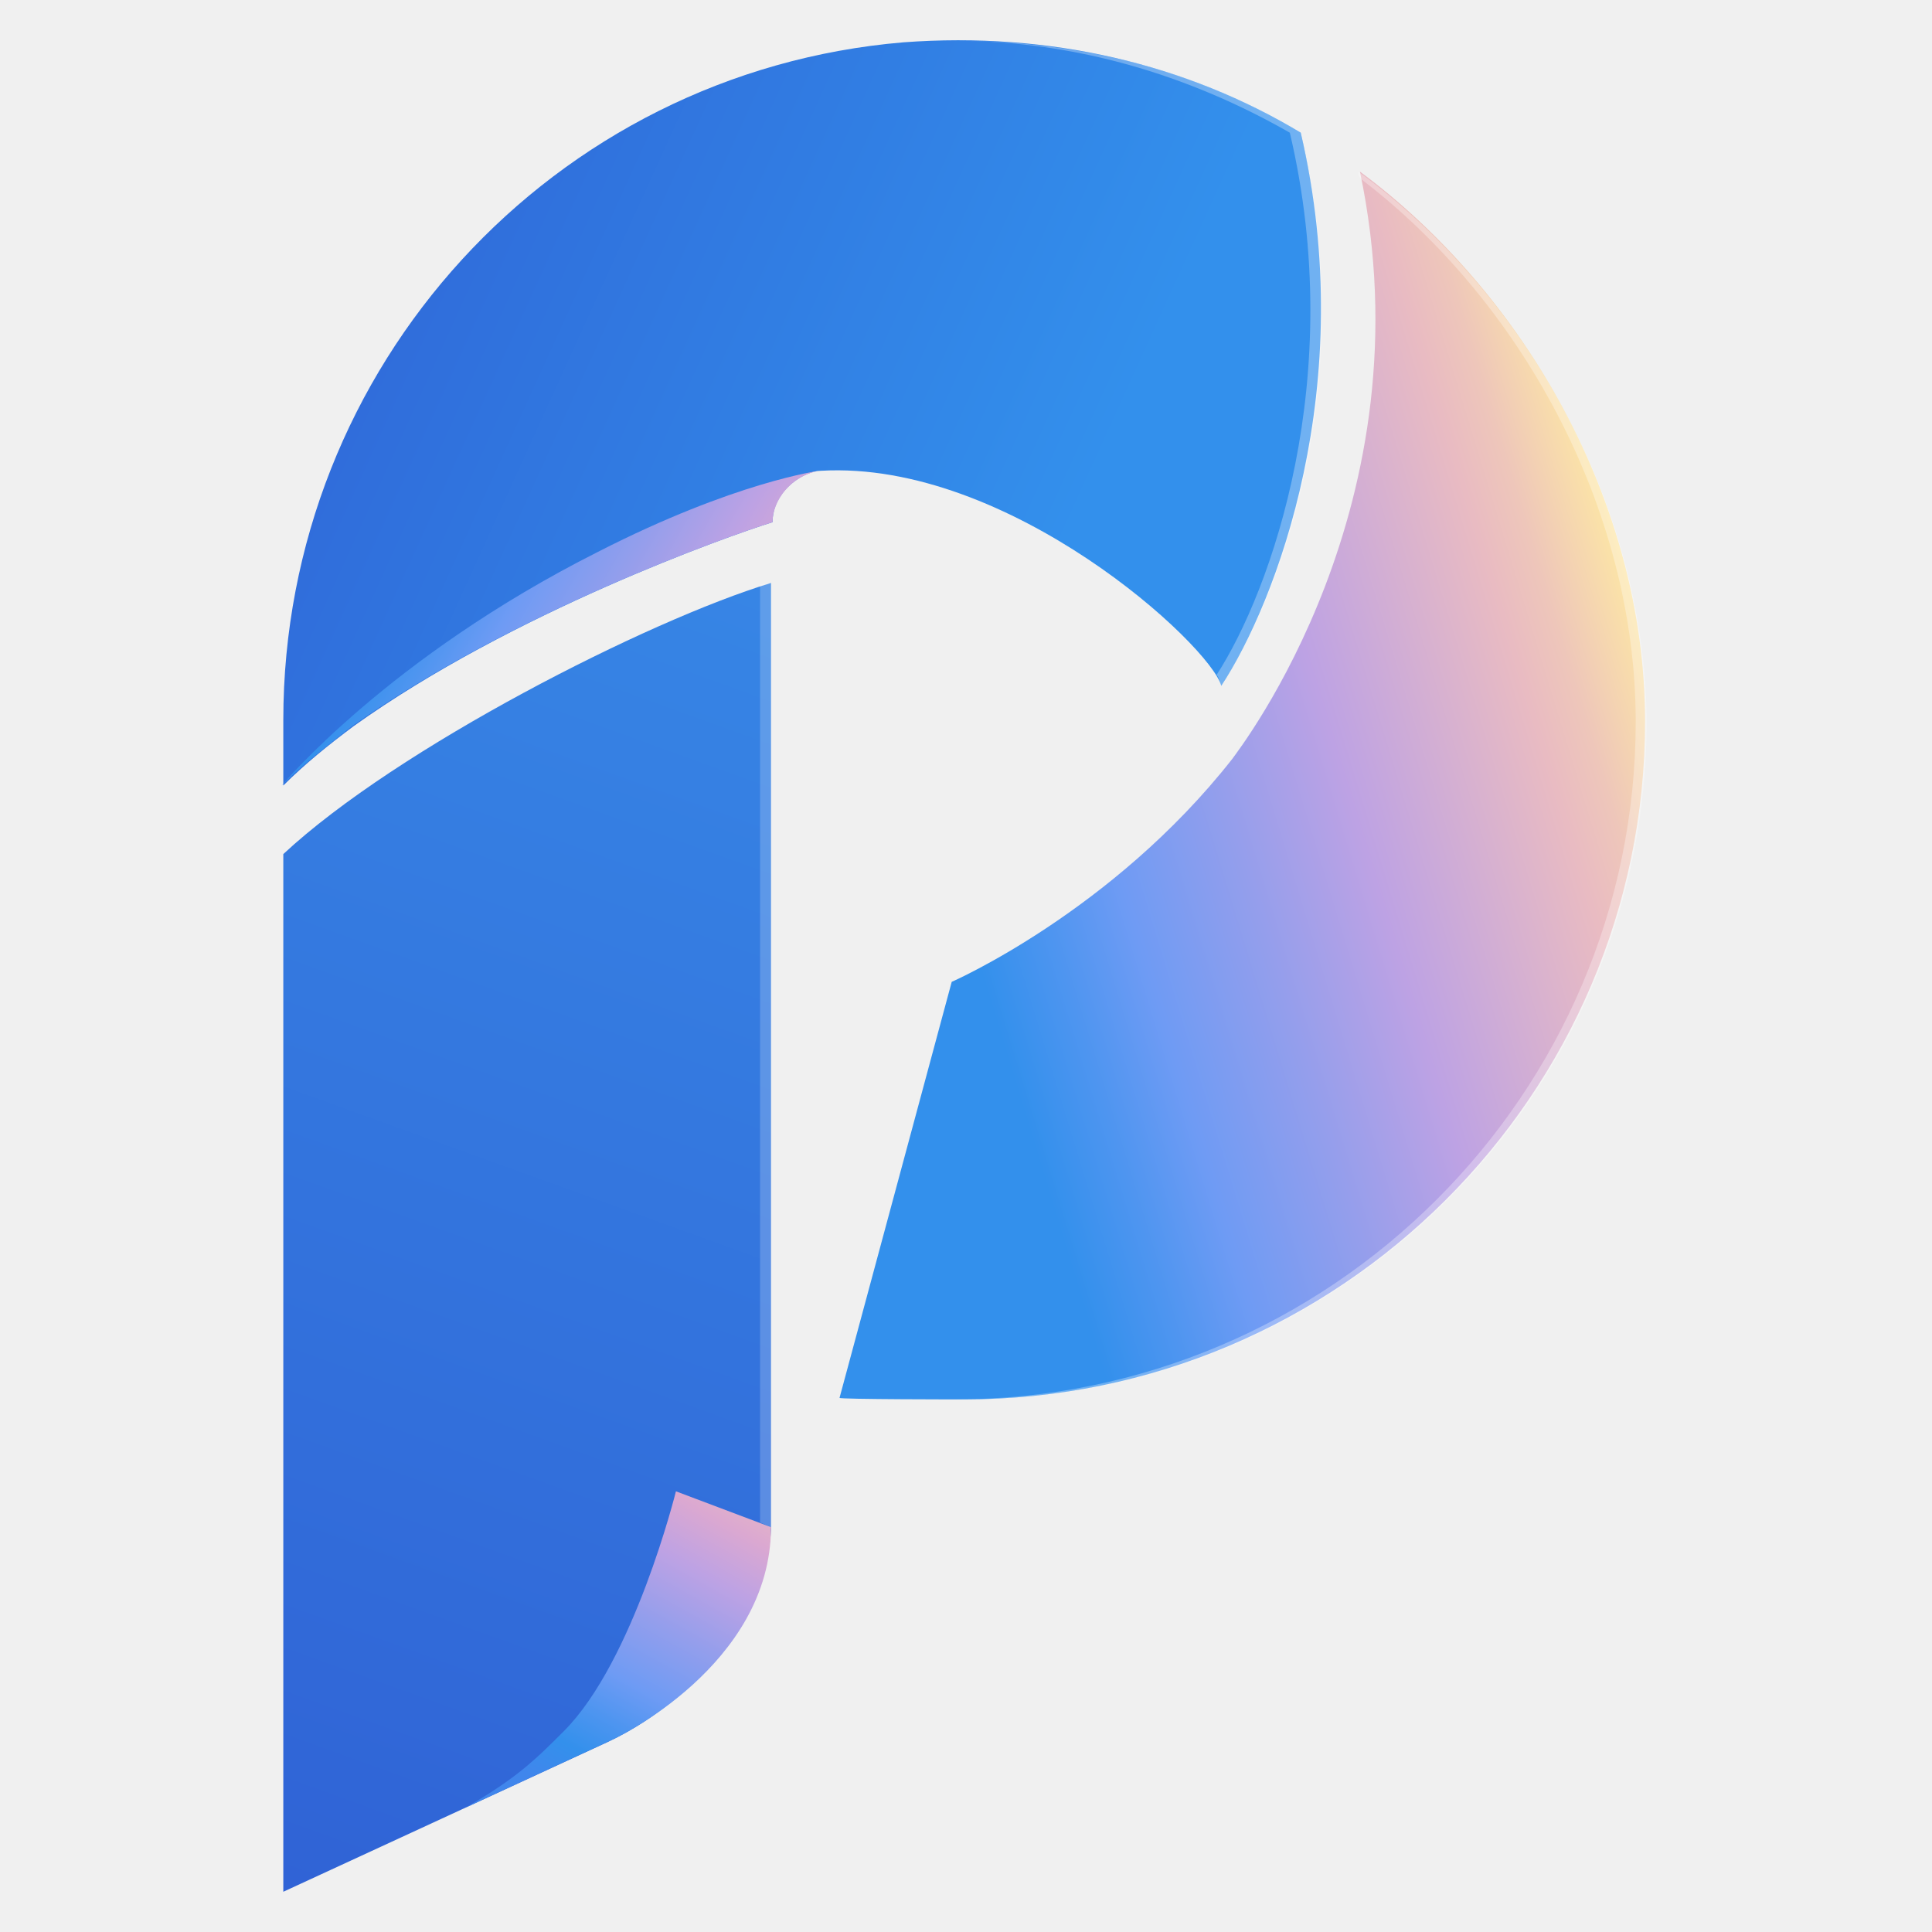
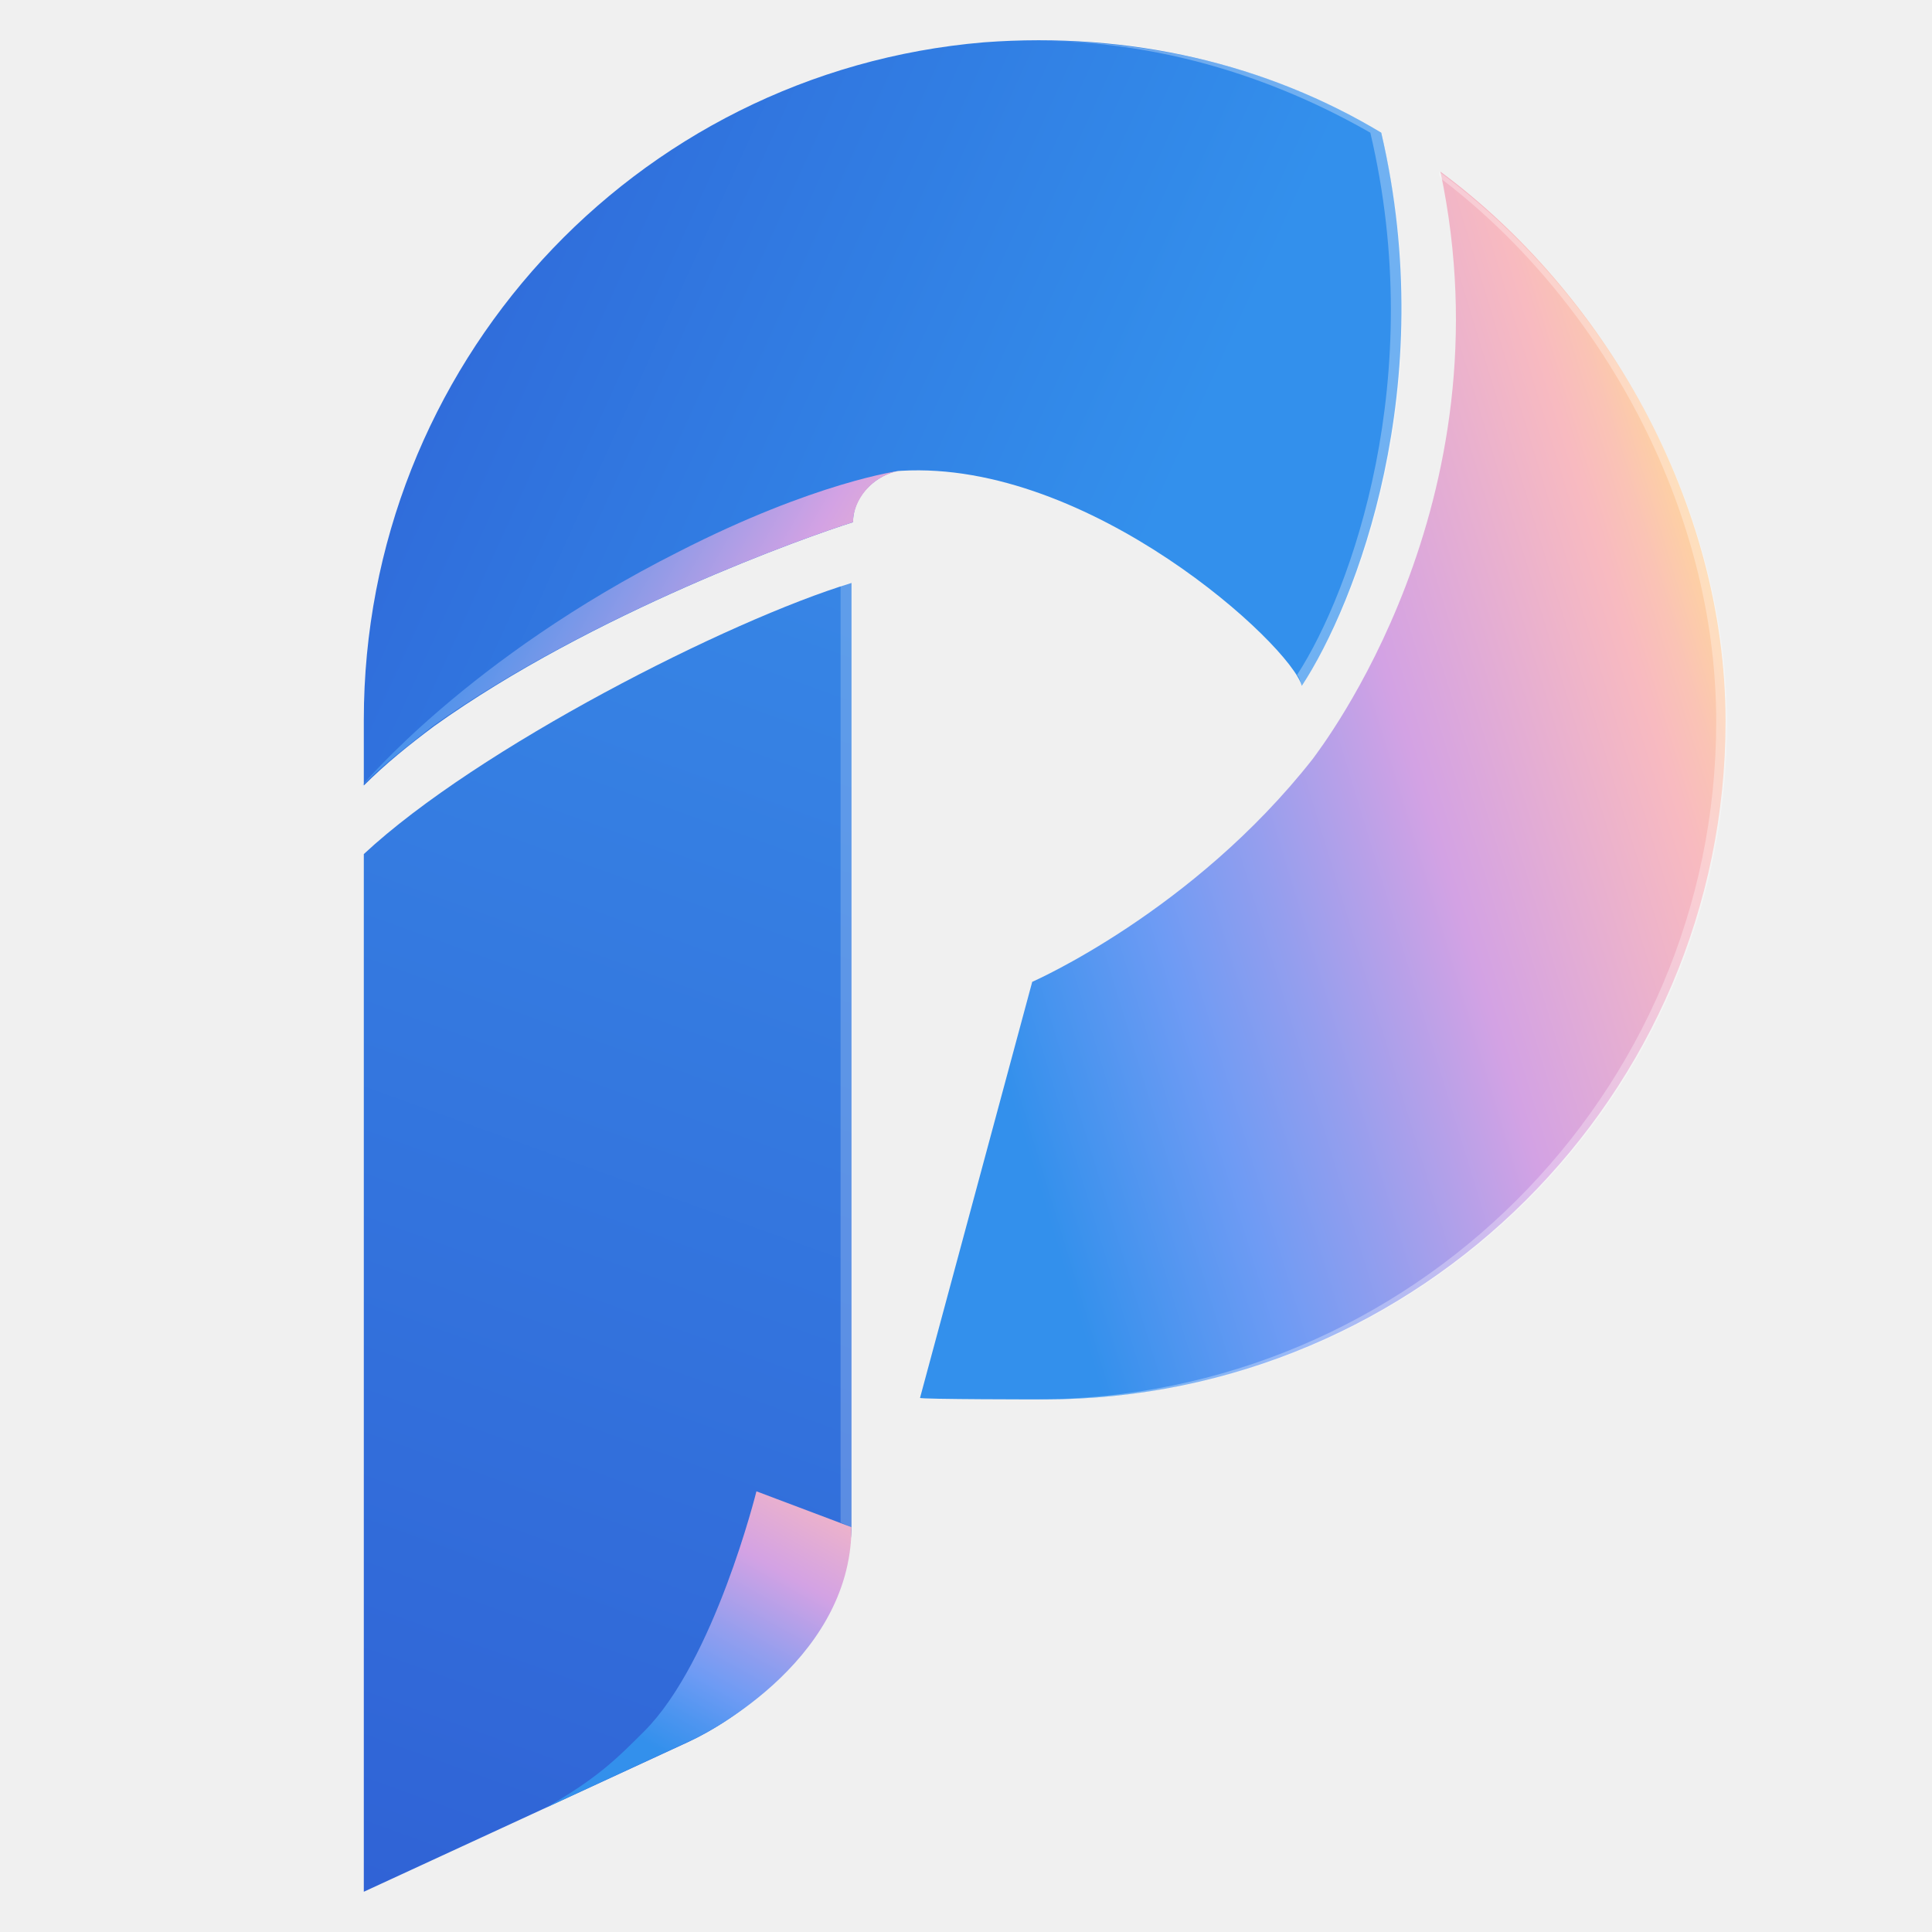
- <svg xmlns="http://www.w3.org/2000/svg" width="144" height="144" viewBox="0 0 144 144" fill="none">
-   <path d="M57.464 43.451C48.29 46.239 29.593 55.761 21.116 63.658V141.001L45.271 129.852C52.935 126.252 57.232 118.936 57.464 114.058C57.464 113.826 57.464 43.451 57.464 43.451Z" fill="url(#paint0_linear_5913_20234)" />
-   <path d="M71.865 104.304C99.852 104.304 122.613 81.542 122.613 53.787C122.613 37.297 113.439 21.735 101.362 12.793C106.587 37.529 92.419 55.761 91.839 56.574C82.897 67.955 70.935 73.181 70.935 73.181L62.574 104.188C62.458 104.304 71.865 104.304 71.865 104.304Z" fill="url(#paint1_linear_5913_20234)" />
-   <path d="M34.703 134.728C38.535 132.522 39.928 131.128 42.019 129.038C47.245 123.812 50.38 111.154 50.38 111.154L57.464 113.825C57.464 124.161 45.735 129.619 45.735 129.619L34.703 134.728Z" fill="url(#paint2_linear_5913_20234)" />
-   <path d="M26.342 54.135C24.484 55.528 22.742 56.922 21.116 58.548V53.67C21.116 27.309 41.206 5.36 67.336 3.154C78.252 2.341 88.471 4.779 96.949 9.889C101.362 28.702 95.091 44.96 91.026 51.115C90.213 48.096 75.233 34.276 61.181 35.089C60.019 35.089 57.581 36.483 57.581 38.922C54.213 39.967 38.187 45.657 26.342 54.135Z" fill="url(#paint3_linear_5913_20234)" />
-   <path opacity="0.2" d="M56.651 113.477L57.464 113.826V43.451L56.651 43.567V113.477Z" fill="white" />
+ <svg xmlns="http://www.w3.org/2000/svg" width="72" height="72" viewBox="0 0 72 72" fill="none">
+   <path d="M31.732 21.726C27.145 23.119 17.796 27.881 13.558 31.829V70.5L25.635 64.926C29.467 63.126 31.616 59.468 31.732 57.029C31.732 56.913 31.732 21.726 31.732 21.726Z" fill="url(#paint0_linear_5621_12446)" />
+   <path d="M38.932 52.152C52.926 52.152 64.306 40.771 64.306 26.893C64.306 18.648 59.719 10.868 53.681 6.397C56.294 18.764 49.21 27.881 48.919 28.287C44.448 33.977 38.468 36.59 38.468 36.59L34.287 52.094C34.229 52.152 38.932 52.152 38.932 52.152Z" fill="url(#paint1_linear_5621_12446)" />
+   <path d="M20.351 67.364C22.267 66.261 22.964 65.564 24.009 64.519C26.622 61.906 28.19 55.577 28.19 55.577L31.732 56.913C31.732 62.08 25.867 64.809 25.867 64.809L20.351 67.364Z" fill="url(#paint2_linear_5621_12446)" />
+   <path d="M16.171 27.067C15.242 27.764 14.371 28.461 13.558 29.274V26.835C13.558 13.654 23.603 2.68 36.668 1.577C42.126 1.17 47.236 2.39 51.474 4.945C53.681 14.351 50.545 22.48 48.513 25.558C48.107 24.048 40.616 17.138 33.59 17.545C33.01 17.545 31.79 18.241 31.79 19.461C30.107 19.983 22.093 22.829 16.171 27.067Z" fill="url(#paint3_linear_5621_12446)" />
+   <path opacity="0.2" d="M31.326 56.739L31.732 56.913V21.726L31.326 21.784V56.739Z" fill="white" />
  <g opacity="0.3">
-     <path d="M96.949 9.89C89.284 5.244 80.691 3.038 71.168 3.038C80.342 3.038 88.82 5.709 96.136 9.89C100.433 28.122 94.742 44.032 90.678 50.303C90.91 50.535 90.91 50.883 91.026 51.116C95.207 44.845 101.478 28.819 96.949 9.89Z" fill="white" />
+     <path d="M51.474 4.945C47.642 2.622 43.345 1.519 38.584 1.519C43.171 1.519 47.41 2.854 51.068 4.945C53.216 14.061 50.371 22.016 48.339 25.151C48.455 25.268 48.455 25.442 48.513 25.558C50.603 22.422 53.739 14.409 51.474 4.945Z" fill="white" />
  </g>
-   <path d="M57.581 38.922C57.581 37.297 58.974 35.438 61.065 35.09C61.065 35.09 54.794 35.903 44.574 41.129C28.897 49.026 21 58.548 21 58.548C22.626 56.922 24.484 55.529 26.226 54.135C38.187 45.658 54.213 39.968 57.581 38.922Z" fill="url(#paint4_linear_5913_20234)" />
-   <path opacity="0.3" d="M101.246 12.793C101.246 13.025 101.246 13.141 101.478 13.373C113.207 22.316 121.917 37.761 121.917 53.787C121.917 81.542 99.155 104.303 71.168 104.303C71.4 104.303 71.981 104.303 71.981 104.303C99.968 104.303 122.73 81.542 122.73 53.787C122.614 37.296 113.439 21.735 101.246 12.793Z" fill="white" />
+   <path d="M31.791 19.461C31.791 18.648 32.487 17.719 33.532 17.545C33.532 17.545 30.397 17.951 25.287 20.564C17.448 24.513 13.5 29.274 13.5 29.274C14.313 28.461 15.242 27.764 16.113 27.068C22.094 22.829 30.107 19.984 31.791 19.461Z" fill="url(#paint4_linear_5621_12446)" />
+   <path opacity="0.3" d="M53.623 6.396C53.623 6.513 53.623 6.571 53.739 6.687C59.603 11.158 63.958 18.88 63.958 26.893C63.958 40.771 52.578 52.152 38.584 52.152C38.7 52.152 38.99 52.152 38.99 52.152C52.984 52.152 64.365 40.771 64.365 26.893C64.307 18.648 59.72 10.867 53.623 6.396Z" fill="white" />
  <defs>
-     <linearGradient id="paint0_linear_5913_20234" x1="12.732" y1="163.163" x2="67.19" y2="12.383" gradientUnits="userSpaceOnUse">
+     <linearGradient id="paint0_linear_5621_12446" x1="9.366" y1="81.581" x2="36.595" y2="6.192" gradientUnits="userSpaceOnUse">
      <stop stop-color="#2E5BD2" />
      <stop offset="1" stop-color="#3990EA" />
    </linearGradient>
-     <linearGradient id="paint1_linear_5913_20234" x1="64.684" y1="66.443" x2="124.01" y2="48.326" gradientUnits="userSpaceOnUse">
+     <linearGradient id="paint1_linear_5621_12446" x1="35.342" y1="33.203" x2="65.004" y2="24.144" gradientUnits="userSpaceOnUse">
+       <stop stop-color="#3390EC" />
+       <stop offset="0.231" stop-color="#6E9BF4" />
+       <stop offset="0.372" stop-color="#949EEE" />
+       <stop offset="0.58" stop-color="#D3A2E4" />
+       <stop offset="0.87" stop-color="#F8BAC0" />
+       <stop offset="0.923" stop-color="#FAC3B5" />
+       <stop offset="1" stop-color="#FFD69C" />
+     </linearGradient>
+     <linearGradient id="paint2_linear_5621_12446" x1="23.942" y1="66.8" x2="31.968" y2="52.354" gradientUnits="userSpaceOnUse">
      <stop stop-color="#3390EC" />
      <stop offset="0.102" stop-color="#3390EC" />
      <stop offset="0.196" stop-color="#4E95F0" />
      <stop offset="0.291" stop-color="#6E9BF4" />
-       <stop offset="0.44" stop-color="#949EEC" />
-       <stop offset="0.586" stop-color="#BDA2E4" />
-       <stop offset="0.827" stop-color="#E9BBC2" />
-       <stop offset="0.884" stop-color="#EEC6BA" />
-       <stop offset="0.984" stop-color="#FCE5A6" />
-       <stop offset="1" stop-color="#FFEAA2" />
+       <stop offset="0.41" stop-color="#949EEE" />
+       <stop offset="0.586" stop-color="#D3A2E4" />
+       <stop offset="0.827" stop-color="#F8BAC0" />
+       <stop offset="0.894" stop-color="#FAC5B8" />
+       <stop offset="1" stop-color="#FFE0A6" />
    </linearGradient>
-     <linearGradient id="paint2_linear_5913_20234" x1="41.883" y1="133.639" x2="57.935" y2="104.746" gradientUnits="userSpaceOnUse">
-       <stop stop-color="#4086EC" />
-       <stop offset="0.102" stop-color="#3390EC" />
-       <stop offset="0.196" stop-color="#4E95F0" />
-       <stop offset="0.291" stop-color="#6E9BF4" />
-       <stop offset="0.44" stop-color="#949EEC" />
-       <stop offset="0.586" stop-color="#BDA2E4" />
-       <stop offset="0.709" stop-color="#DBA8D1" />
-       <stop offset="0.827" stop-color="#E9BBC2" />
-       <stop offset="0.884" stop-color="#EEC6BA" />
-       <stop offset="0.984" stop-color="#FCE5A6" />
-       <stop offset="1" stop-color="#FFEAA2" />
-     </linearGradient>
-     <linearGradient id="paint3_linear_5913_20234" x1="6.521" y1="10.193" x2="78.467" y2="42.929" gradientUnits="userSpaceOnUse">
+     <linearGradient id="paint3_linear_5621_12446" x1="6.26" y1="5.097" x2="42.233" y2="21.465" gradientUnits="userSpaceOnUse">
      <stop stop-color="#2E5BD2" />
      <stop offset="1" stop-color="#3390EC" />
    </linearGradient>
-     <linearGradient id="paint4_linear_5913_20234" x1="28.261" y1="39.509" x2="62.474" y2="59.191" gradientUnits="userSpaceOnUse">
-       <stop stop-color="#4086EC" />
-       <stop offset="0.102" stop-color="#3390EC" />
-       <stop offset="0.196" stop-color="#4E95F0" />
-       <stop offset="0.291" stop-color="#6E9BF4" />
-       <stop offset="0.44" stop-color="#949EEC" />
-       <stop offset="0.586" stop-color="#BDA2E4" />
-       <stop offset="0.709" stop-color="#DBA8D1" />
-       <stop offset="0.827" stop-color="#E9BBC2" />
-       <stop offset="0.884" stop-color="#EEC6BA" />
-       <stop offset="0.984" stop-color="#FCE5A6" />
-       <stop offset="1" stop-color="#FFEAA2" />
+     <linearGradient id="paint4_linear_5621_12446" x1="17.13" y1="19.736" x2="34.237" y2="29.577" gradientUnits="userSpaceOnUse">
+       <stop stop-color="#3390EC" />
+       <stop offset="0.118" stop-color="#4E93EB" />
+       <stop offset="0.371" stop-color="#949BE7" />
+       <stop offset="0.586" stop-color="#D3A2E4" />
+       <stop offset="0.827" stop-color="#F8BAC0" />
+       <stop offset="0.894" stop-color="#FAC5B8" />
+       <stop offset="1" stop-color="#FFE0A6" />
    </linearGradient>
  </defs>
</svg>
